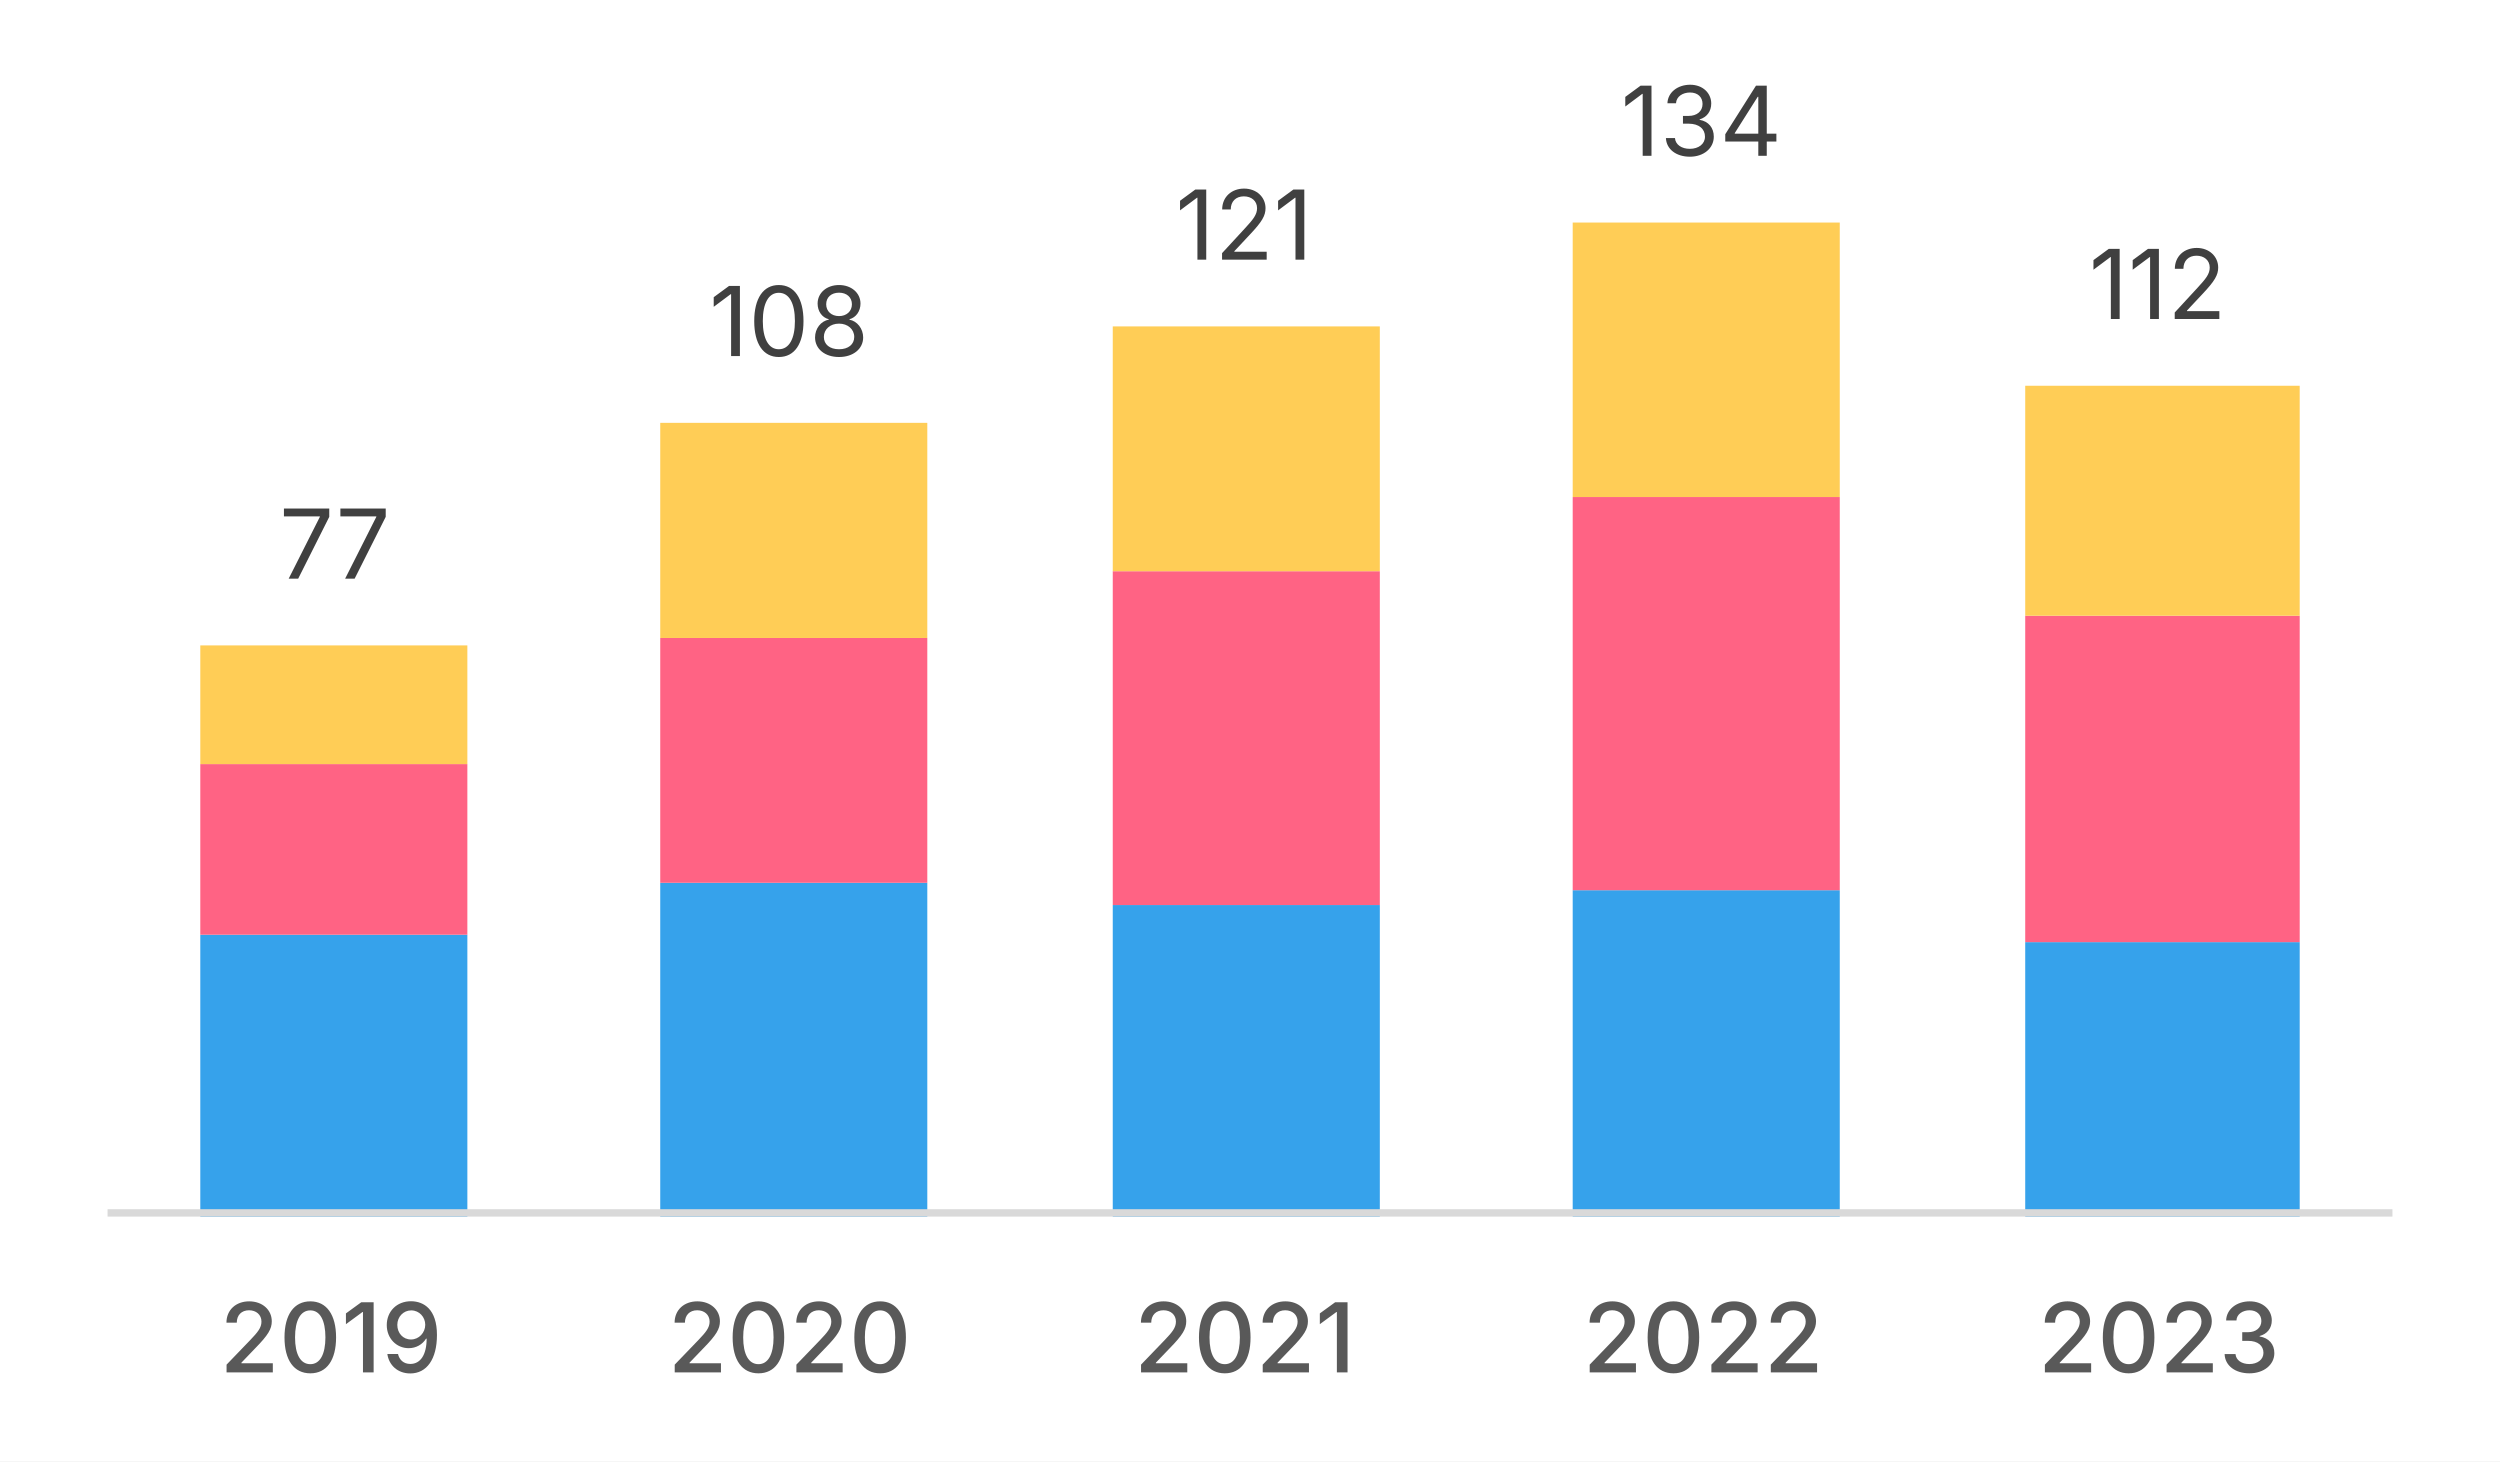
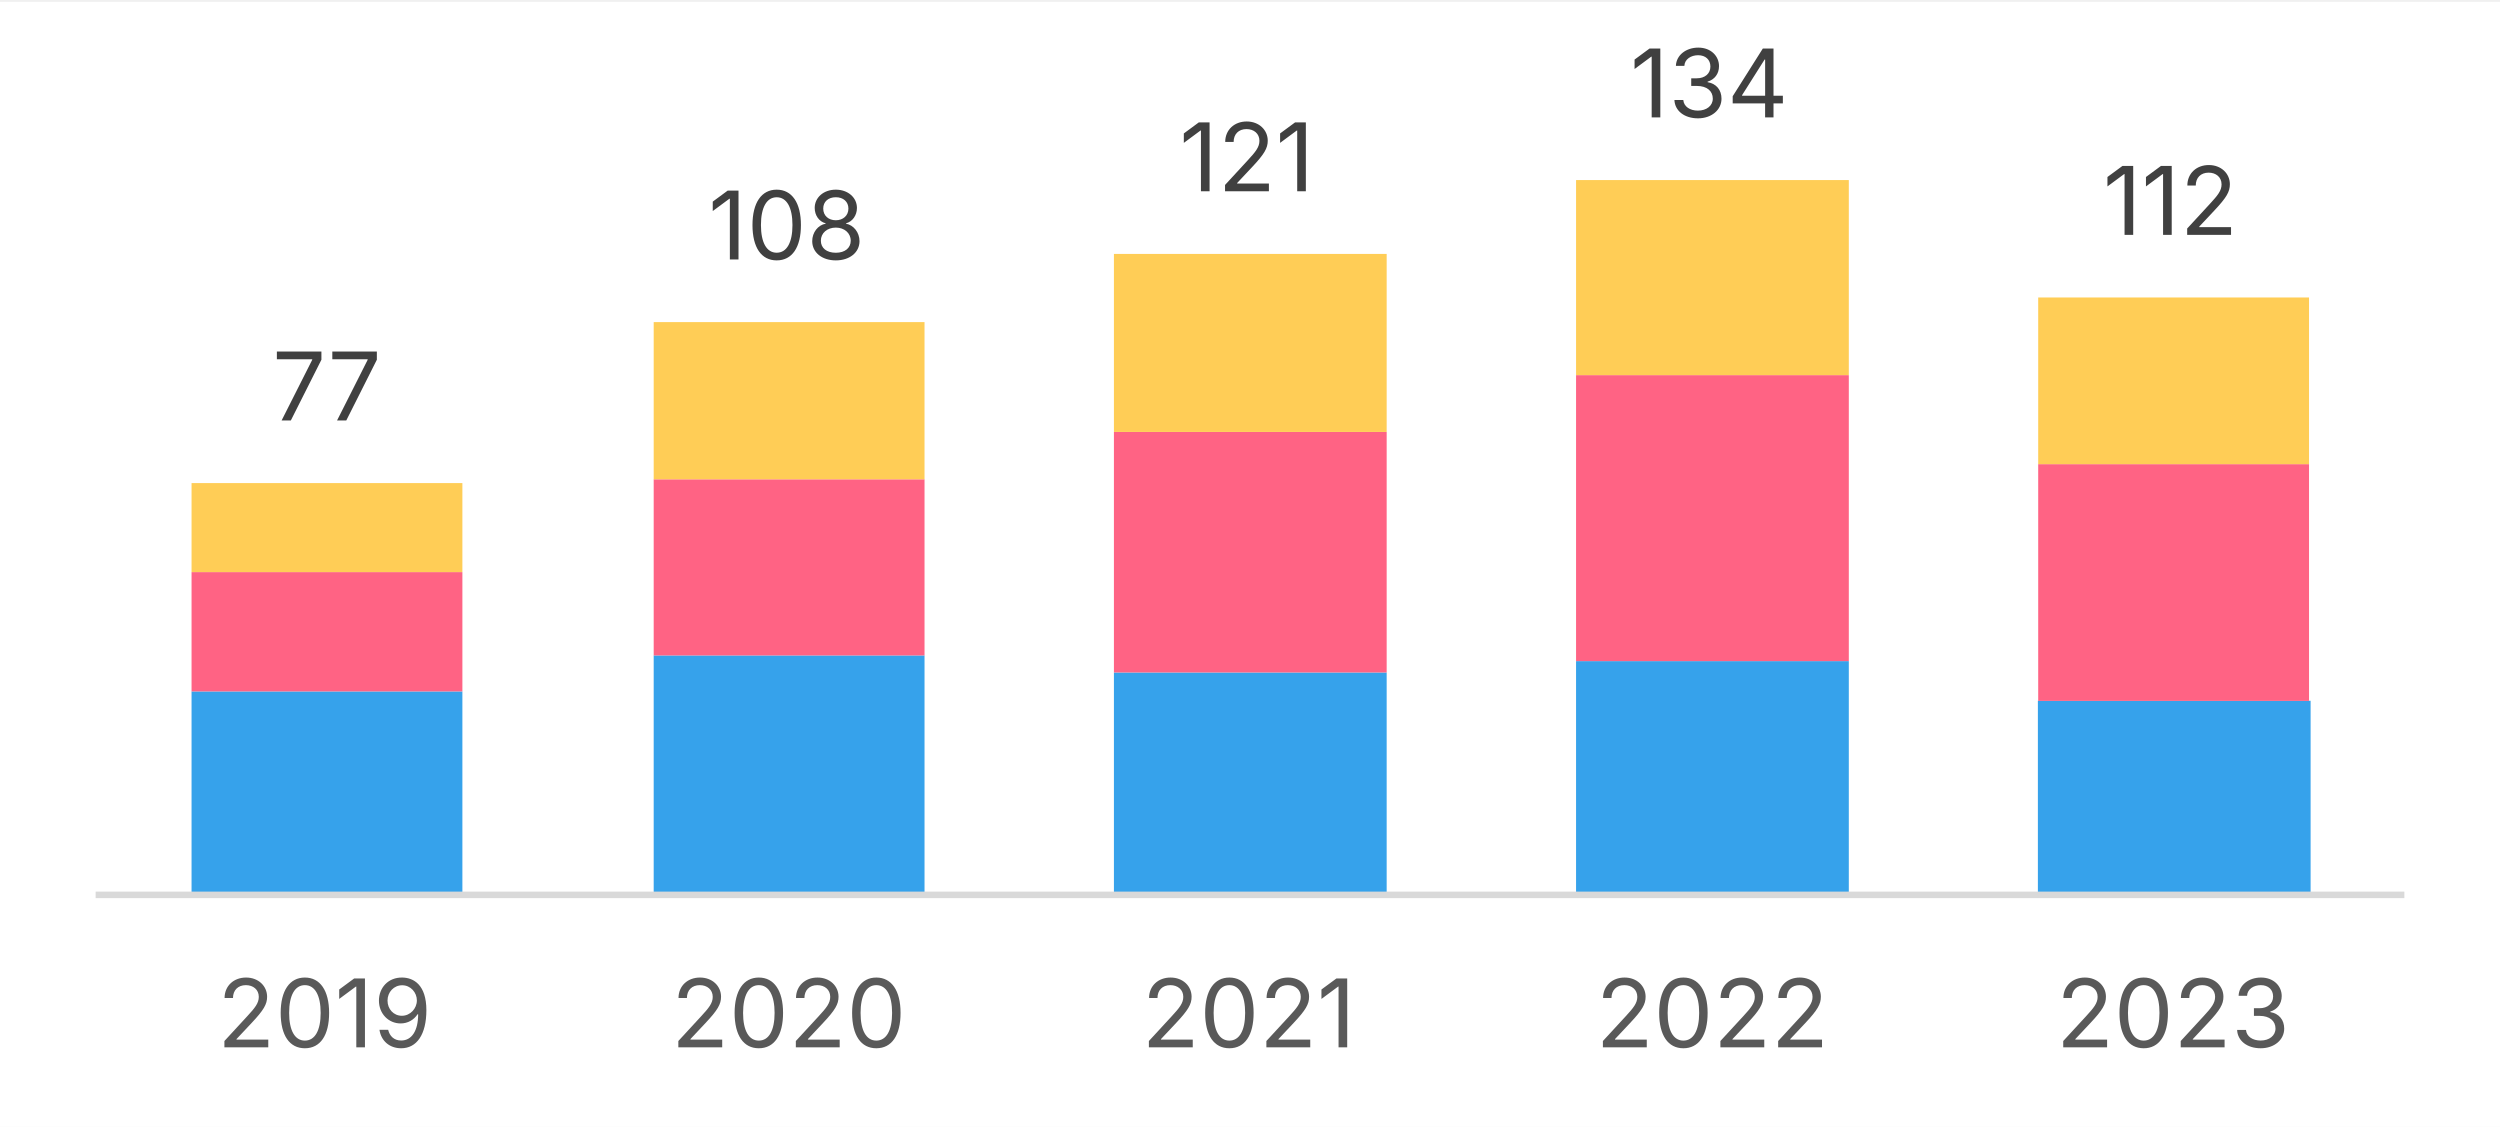
- <svg xmlns="http://www.w3.org/2000/svg" width="337" height="197" xml:space="preserve" overflow="hidden">
-   <g transform="translate(-319 -163)">
-     <path d="M319 163 656 163 656 360 319 360Z" fill="#FFFFFF" />
-     <path d="M592 290 629 290 629 327 592 327Z" fill="#36A2EB" />
-     <path d="M346 289 382 289 382 327 346 327ZM408 282 444 282 444 327 408 327ZM469 285 505 285 505 327 469 327ZM531 283 567 283 567 327 531 327Z" fill="#36A2EB" />
-     <path d="M346 266 382 266 382 289 346 289ZM408 249 444 249 444 282 408 282ZM469 240 505 240 505 285 469 285ZM531 230 567 230 567 283 531 283ZM592 246 629 246 629 290 592 290Z" fill="#FF6384" />
-     <path d="M346 250 382 250 382 266 346 266ZM408 220 444 220 444 249 408 249ZM469 207 505 207 505 240 469 240ZM531 193 567 193 567 230 531 230ZM592 215 629 215 629 246 592 246Z" fill="#FFCD56" />
-     <path d="M333.5 326.5 641.5 326.5" stroke="#D9D9D9" stroke-linejoin="round" stroke-miterlimit="10" fill="none" fill-rule="evenodd" />
-     <text fill="#404040" font-family="Inter,Inter_MSFontService,sans-serif" font-weight="400" font-size="13" transform="translate(356.65 241)">77</text>
-     <text fill="#404040" font-family="Inter,Inter_MSFontService,sans-serif" font-weight="400" font-size="13" transform="translate(414.6 211)">108</text>
-     <text fill="#404040" font-family="Inter,Inter_MSFontService,sans-serif" font-weight="400" font-size="13" transform="translate(477.46 198)">121</text>
-     <text fill="#404040" font-family="Inter,Inter_MSFontService,sans-serif" font-weight="400" font-size="13" transform="translate(537.48 184)">134</text>
-     <text fill="#404040" font-family="Inter,Inter_MSFontService,sans-serif" font-weight="400" font-size="13" transform="translate(600.59 206)">112</text>
-     <text fill="#595959" font-family="Inter Medium,Inter Medium_MSFontService,sans-serif" font-weight="500" font-size="13" transform="translate(348.62 348)">2019</text>
-     <text fill="#595959" font-family="Inter Medium,Inter Medium_MSFontService,sans-serif" font-weight="500" font-size="13" transform="translate(409.03 348)">2020</text>
-     <text fill="#595959" font-family="Inter Medium,Inter Medium_MSFontService,sans-serif" font-weight="500" font-size="13" transform="translate(471.89 348)">2021</text>
-     <text fill="#595959" font-family="Inter Medium,Inter Medium_MSFontService,sans-serif" font-weight="500" font-size="13" transform="translate(532.37 348)">2022</text>
-     <text fill="#595959" font-family="Inter Medium,Inter Medium_MSFontService,sans-serif" font-weight="500" font-size="13" transform="translate(593.73 348)">2023</text>
+ <svg xmlns="http://www.w3.org/2000/svg" width="1320" height="595" xml:space="preserve" overflow="hidden">
+   <defs>
+     <clipPath id="clip0">
+       <rect x="4106" y="1893" width="1320" height="595" />
+     </clipPath>
+   </defs>
+   <g clip-path="url(#clip0)" transform="translate(-4106 -1893)">
+     <rect x="4106" y="1894" width="1320" height="594" fill="#FFFFFF" />
+     <g>
+       <path d="M5182 2263 5326 2263 5326 2365 5182 2365Z" fill="#36A2EB" />
+     </g>
+     <g>
+       <path d="M4207.14 2258.07 4350.14 2258.07 4350.14 2365 4207.14 2365ZM4451.15 2239.07 4594.15 2239.07 4594.15 2365 4451.15 2365ZM4694.15 2248.07 4838.16 2248.07 4838.16 2365 4694.15 2365ZM4938.16 2242.07 5082.17 2242.07 5082.17 2365 4938.16 2365Z" fill="#36A2EB" />
+     </g>
+     <g>
+       <path d="M4207.14 2195.07 4350.14 2195.07 4350.14 2258.07 4207.14 2258.07ZM4451.15 2146.07 4594.15 2146.07 4594.15 2239.07 4451.15 2239.07ZM4694.15 2121.07 4838.16 2121.07 4838.16 2248.07 4694.15 2248.07ZM4938.16 2091.07 5082.17 2091.07 5082.17 2242.07 4938.16 2242.07ZM5182.17 2138.07 5325.17 2138.07 5325.17 2263.07 5182.17 2263.07Z" fill="#FF6384" />
+     </g>
+     <g>
+       <path d="M4207.14 2148.07 4350.14 2148.07 4350.14 2195.07 4207.14 2195.07ZM4451.15 2063.07 4594.15 2063.07 4594.15 2146.07 4451.15 2146.07ZM4694.15 2027.07 4838.16 2027.07 4838.16 2121.07 4694.15 2121.07ZM4938.16 1988.07 5082.17 1988.07 5082.17 2091.07 4938.16 2091.07ZM5182.17 2050.07 5325.17 2050.07 5325.17 2138.07 5182.17 2138.07Z" fill="#FFCD56" />
+     </g>
+     <g>
+       <path d="M4156.5 2365.5 5375.5 2365.5" stroke="#D9D9D9" stroke-width="3.438" stroke-linejoin="round" stroke-miterlimit="10" fill="none" fill-rule="evenodd" />
+     </g>
+     <g>
+       <text fill="#404040" font-family="Inter,Inter_MSFontService,sans-serif" font-weight="400" font-size="50" transform="matrix(1 0 0 1 4249.8 2115)">77</text>
+     </g>
+     <g>
+       <text fill="#404040" font-family="Inter,Inter_MSFontService,sans-serif" font-weight="400" font-size="50" transform="matrix(1 0 0 1 4479.99 2030)">108</text>
+     </g>
+     <g>
+       <text fill="#404040" font-family="Inter,Inter_MSFontService,sans-serif" font-weight="400" font-size="50" transform="matrix(1 0 0 1 4728.72 1994)">121</text>
+     </g>
+     <g>
+       <text fill="#404040" font-family="Inter,Inter_MSFontService,sans-serif" font-weight="400" font-size="50" transform="matrix(1 0 0 1 4966.71 1955)">134</text>
+     </g>
+     <g>
+       <text fill="#404040" font-family="Inter,Inter_MSFontService,sans-serif" font-weight="400" font-size="50" transform="matrix(1 0 0 1 5216.39 2017)">112</text>
+     </g>
+     <g>
+       <text fill="#595959" font-family="Inter,Inter_MSFontService,sans-serif" font-weight="400" font-size="50" transform="matrix(1 0 0 1 4220.72 2446)">2019</text>
+     </g>
+     <g>
+       <text fill="#595959" font-family="Inter,Inter_MSFontService,sans-serif" font-weight="400" font-size="50" transform="matrix(1 0 0 1 4460.4 2446)">2020</text>
+     </g>
+     <g>
+       <text fill="#595959" font-family="Inter,Inter_MSFontService,sans-serif" font-weight="400" font-size="50" transform="matrix(1 0 0 1 4708.85 2446)">2021</text>
+     </g>
+     <g>
+       <text fill="#595959" font-family="Inter,Inter_MSFontService,sans-serif" font-weight="400" font-size="50" transform="matrix(1 0 0 1 4948.57 2446)">2022</text>
+     </g>
+     <g>
+       <text fill="#595959" font-family="Inter,Inter_MSFontService,sans-serif" font-weight="400" font-size="50" transform="matrix(1 0 0 1 5191.62 2446)">2023</text>
+     </g>
  </g>
</svg>
